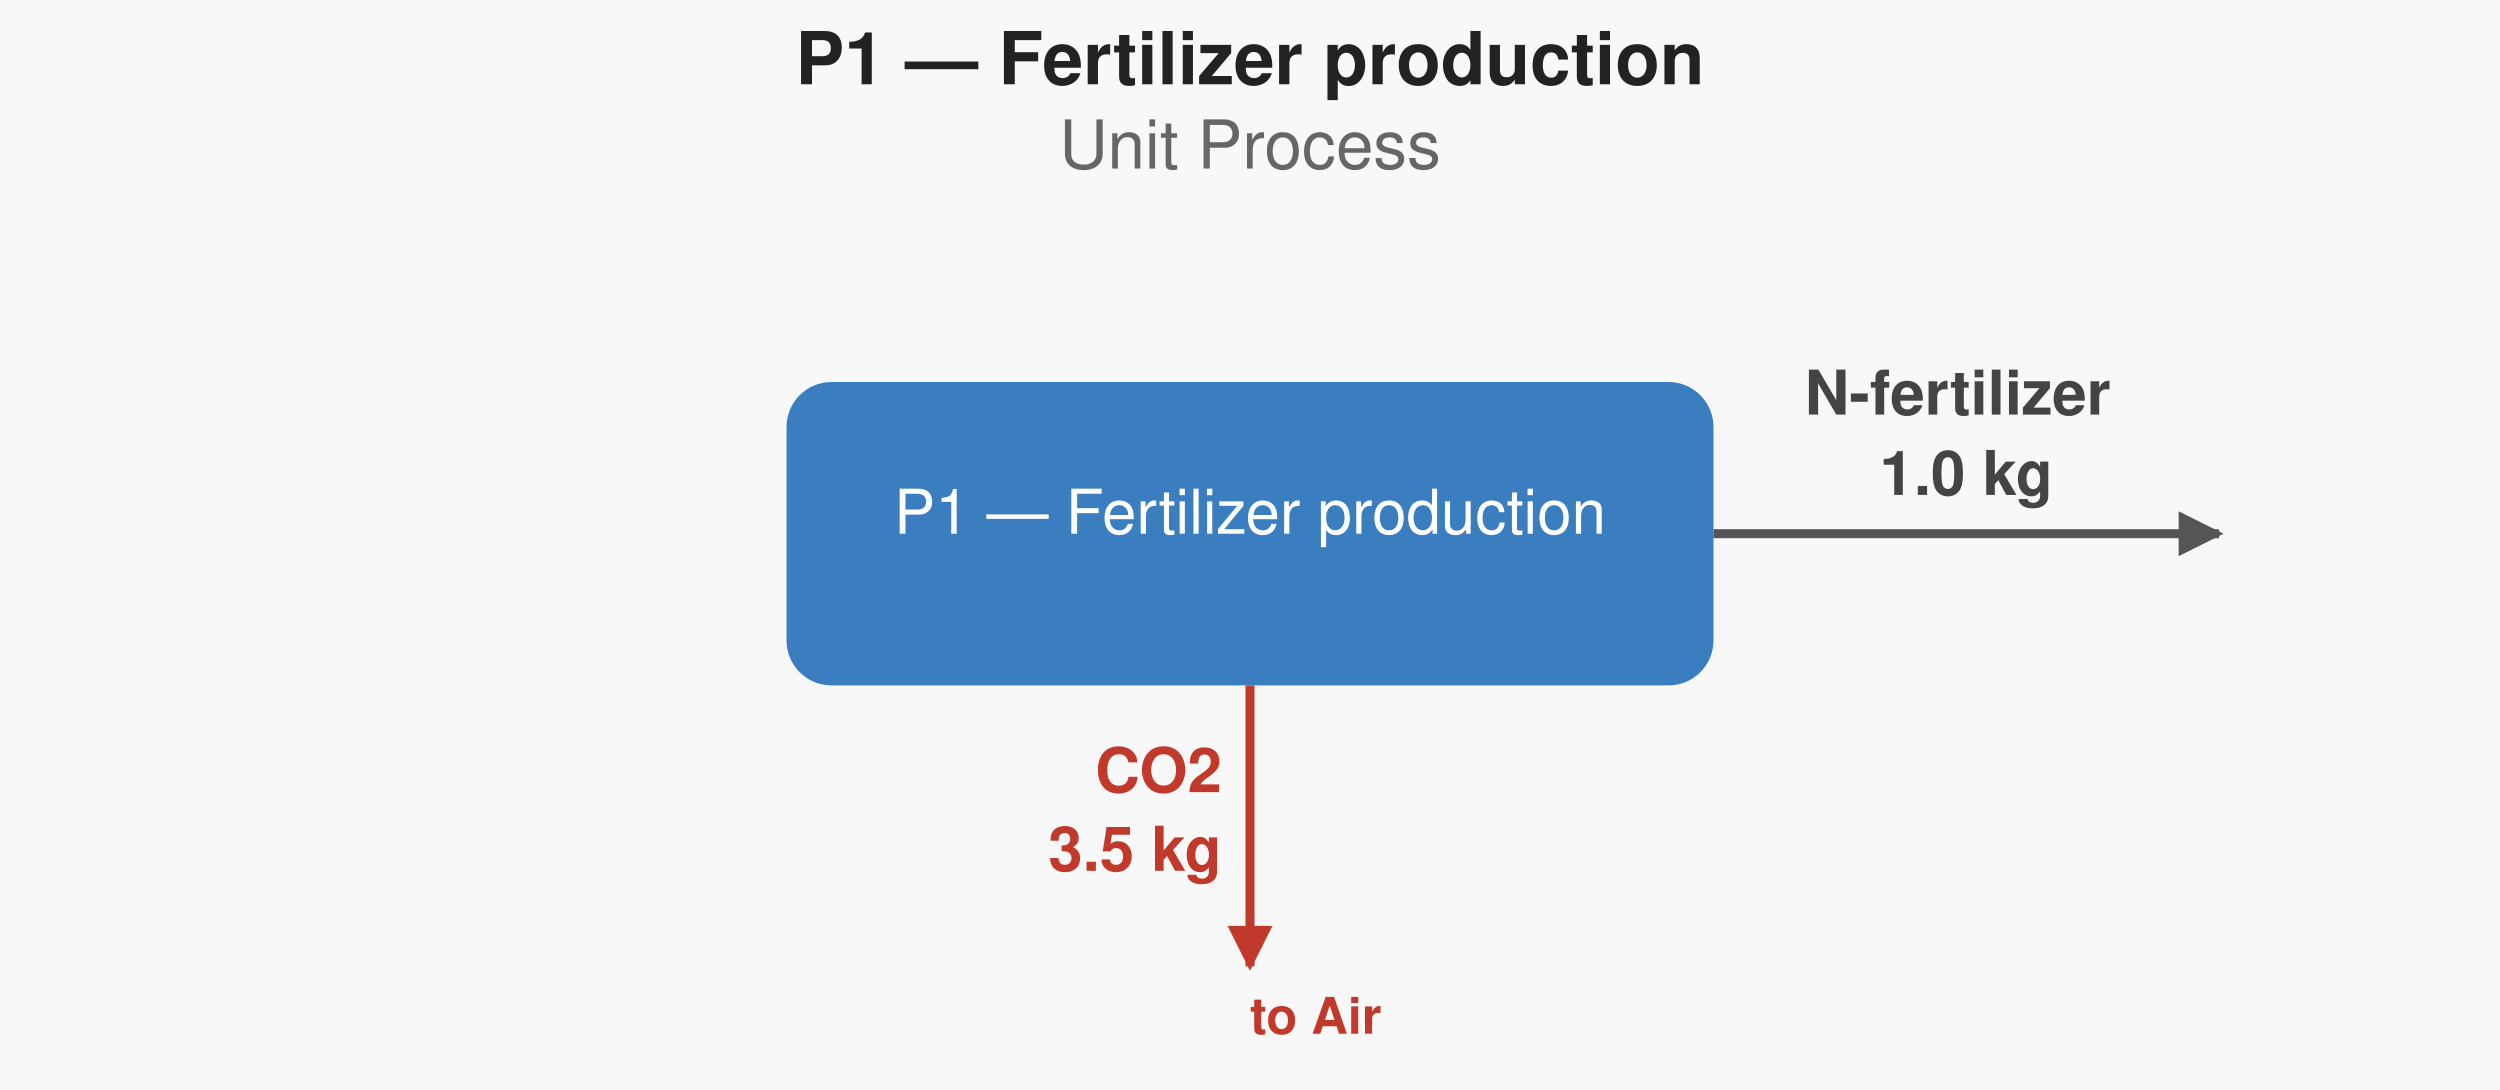
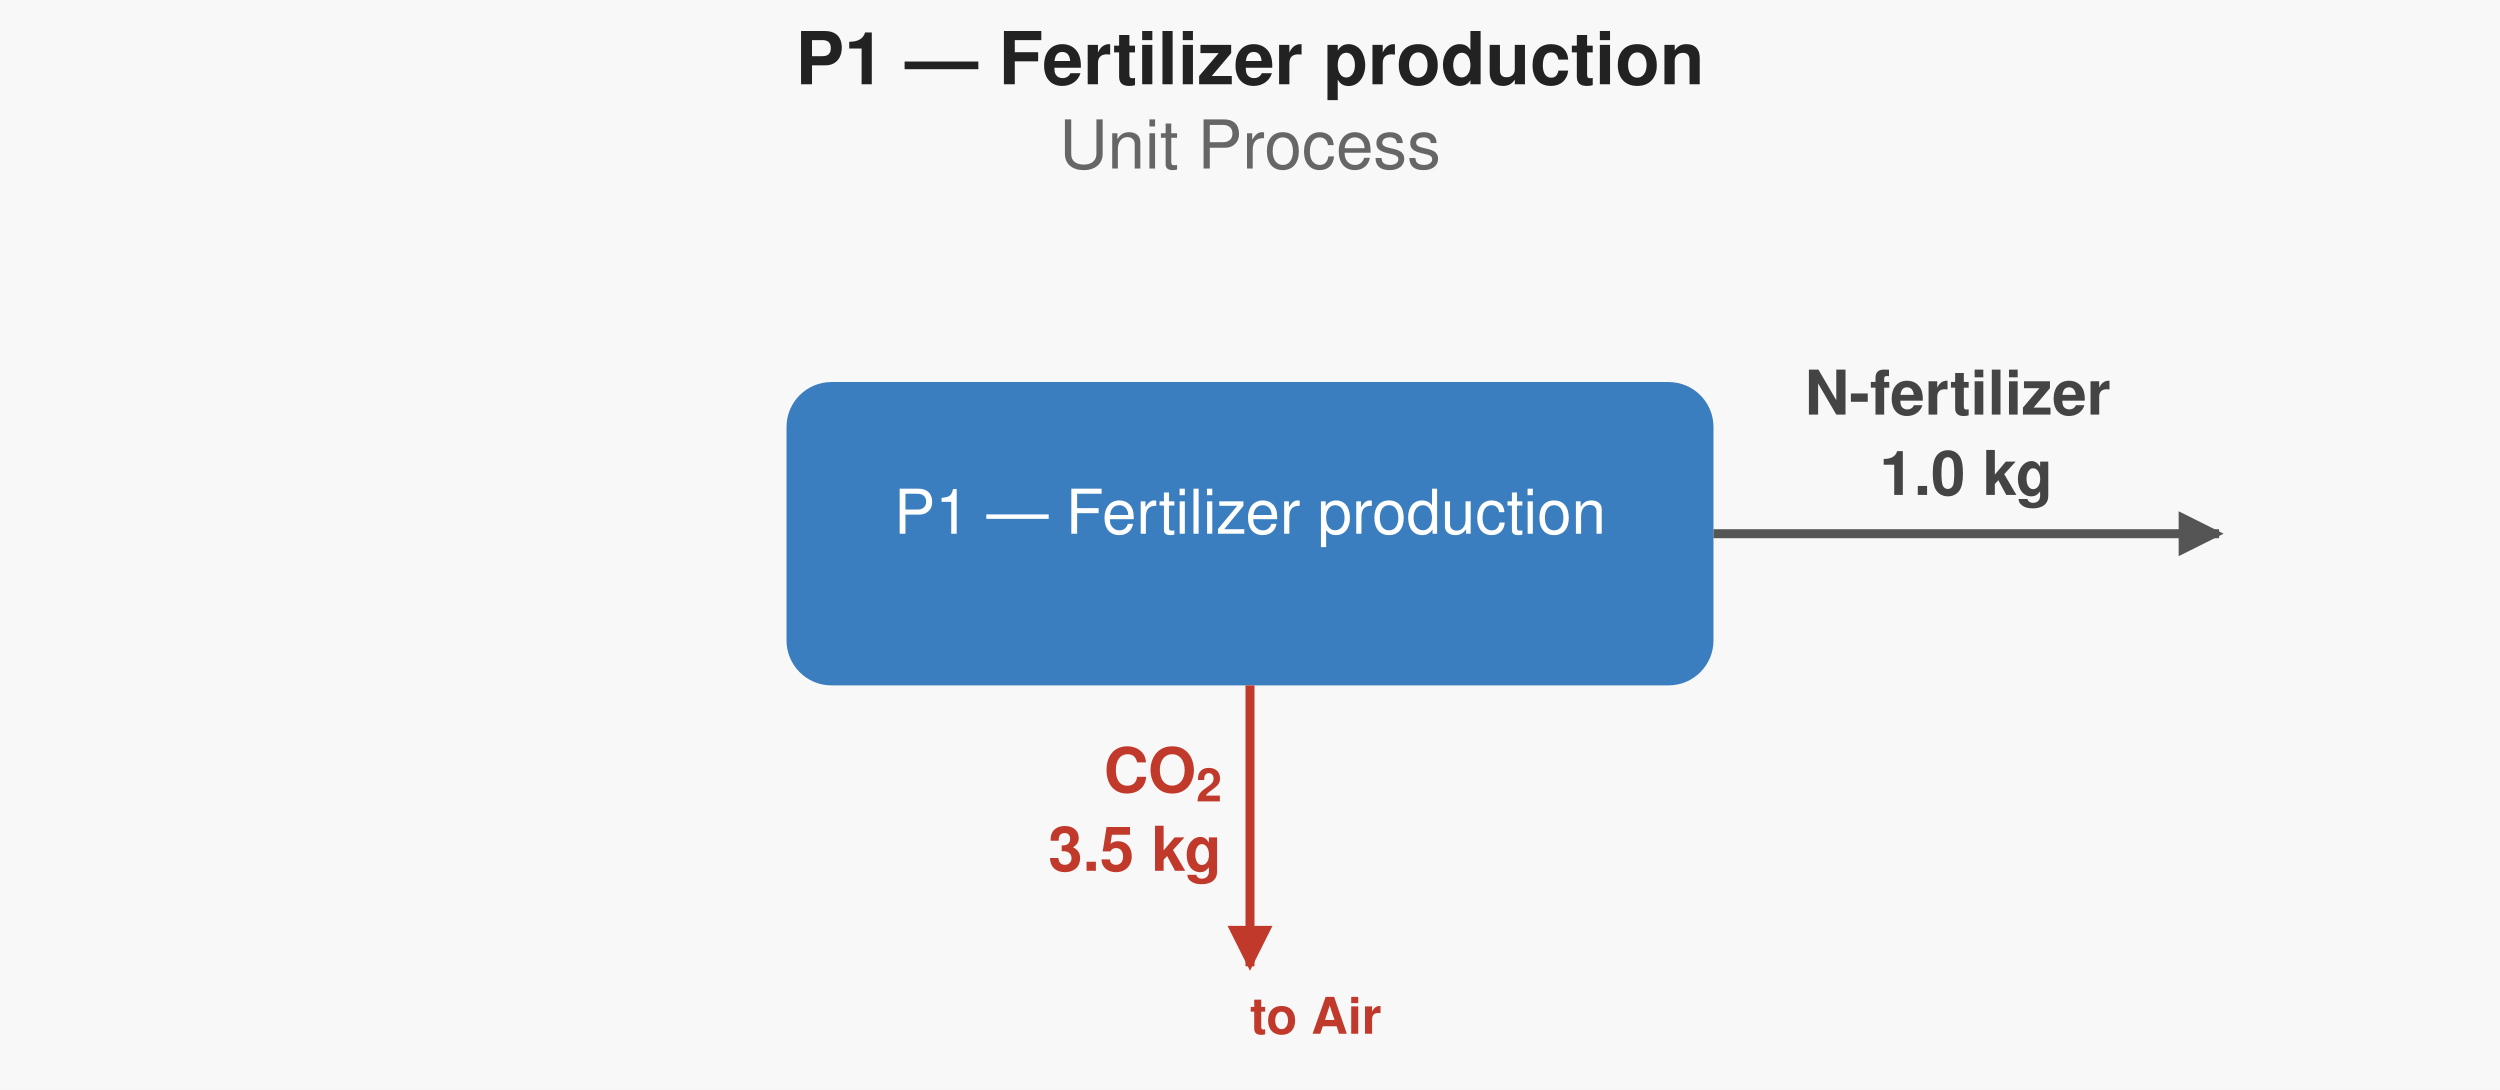
<svg xmlns="http://www.w3.org/2000/svg" width="445.0" height="194.0" viewBox="0 0 445.0 194.0">
  <rect x="0" y="0" width="445.0" height="194.0" fill="#f8f8f8" />
  <defs>
    <marker id="arr" viewBox="0 0 10 10" refX="9" refY="5" markerWidth="5" markerHeight="5" orient="auto">
      <path d="M0,0 L10,5 L0,10 z" fill="#555555" />
    </marker>
    <marker id="arr-green" viewBox="0 0 10 10" refX="9" refY="5" markerWidth="5" markerHeight="5" orient="auto">
      <path d="M0,0 L10,5 L0,10 z" fill="#2d7a45" />
    </marker>
    <marker id="arr-red" viewBox="0 0 10 10" refX="9" refY="5" markerWidth="5" markerHeight="5" orient="auto">
      <path d="M0,0 L10,5 L0,10 z" fill="#c0392b" />
    </marker>
  </defs>
  <text x="222.5" y="15.0" text-anchor="middle" dominant-baseline="auto" font-family="Helvetica,Arial,sans-serif" font-size="13" font-weight="bold" fill="#222">P1 — Fertilizer production</text>
  <text x="222.5" y="30.0" text-anchor="middle" dominant-baseline="auto" font-family="Helvetica,Arial,sans-serif" font-size="12" font-weight="normal" fill="#666">Unit Process</text>
  <rect x="140.0" y="68.0" width="165" height="54" rx="8" fill="#3a7ebf" />
  <text x="222.5" y="95.0" text-anchor="middle" dominant-baseline="auto" font-family="Helvetica,Arial,sans-serif" font-size="11" font-weight="normal" fill="white">P1 — Fertilizer production</text>
  <line x1="305.0" y1="95.0" x2="395.0" y2="95.0" stroke="#555555" stroke-width="1.6" marker-end="url(#arr)" />
  <text text-anchor="middle" font-family="Helvetica,Arial,sans-serif" font-size="11" font-weight="bold" fill="#444">
    <tspan x="350.0" y="73.8" dominant-baseline="auto">N-fertilizer</tspan>
    <tspan x="350.0" y="88.1" dominant-baseline="auto">1.0 kg</tspan>
  </text>
  <line x1="222.5" y1="122.0" x2="222.5" y2="172.0" stroke="#c0392b" stroke-width="1.6" marker-end="url(#arr-red)" />
-   <text x="217.5" y="141.0" text-anchor="end" dominant-baseline="auto" font-family="Helvetica,Arial,sans-serif" font-size="11" font-weight="bold" fill="#c0392b">CO2</text>
+   <text x="217.5" y="141.0" text-anchor="end" dominant-baseline="auto" font-family="Helvetica,Arial,sans-serif" font-size="11" font-weight="bold" fill="#c0392b">CO<tspan baseline-shift="sub" font-size="0.75em">2</tspan>
+   </text>
  <text x="217.5" y="155.0" text-anchor="end" dominant-baseline="auto" font-family="Helvetica,Arial,sans-serif" font-size="11" font-weight="bold" fill="#c0392b">3.5 kg</text>
  <text x="222.5" y="184.0" text-anchor="start" dominant-baseline="auto" font-family="Helvetica,Arial,sans-serif" font-size="9" font-weight="bold" fill="#c0392b">to Air</text>
</svg>
